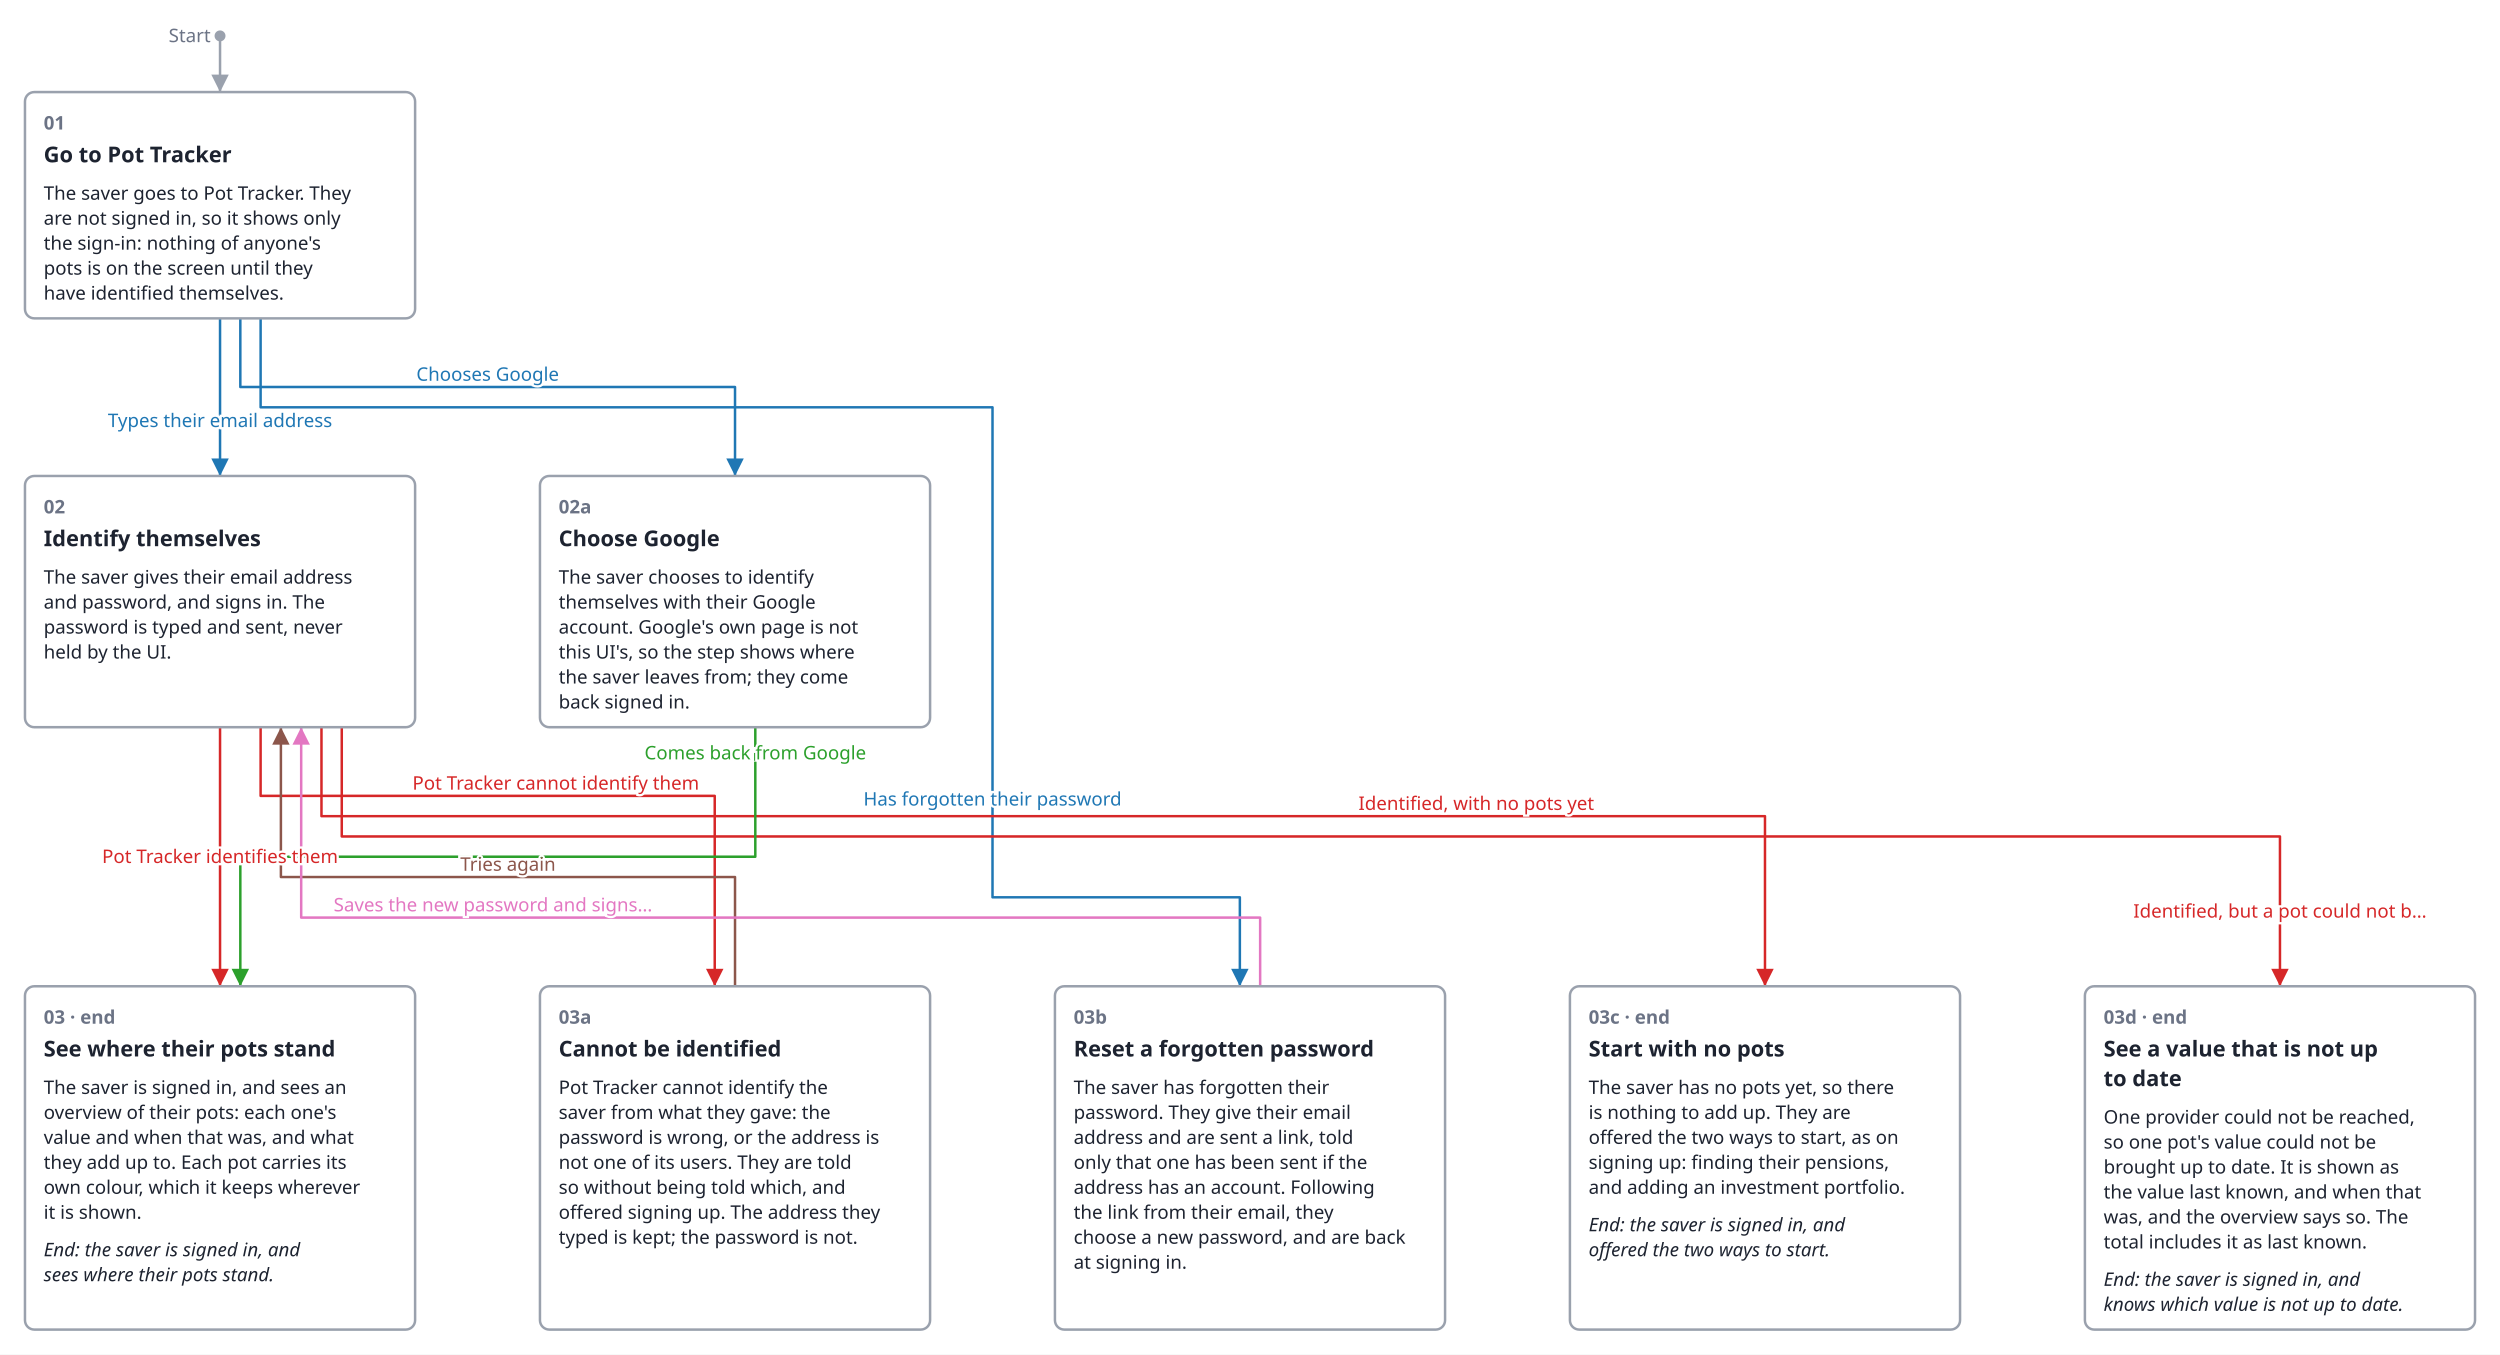
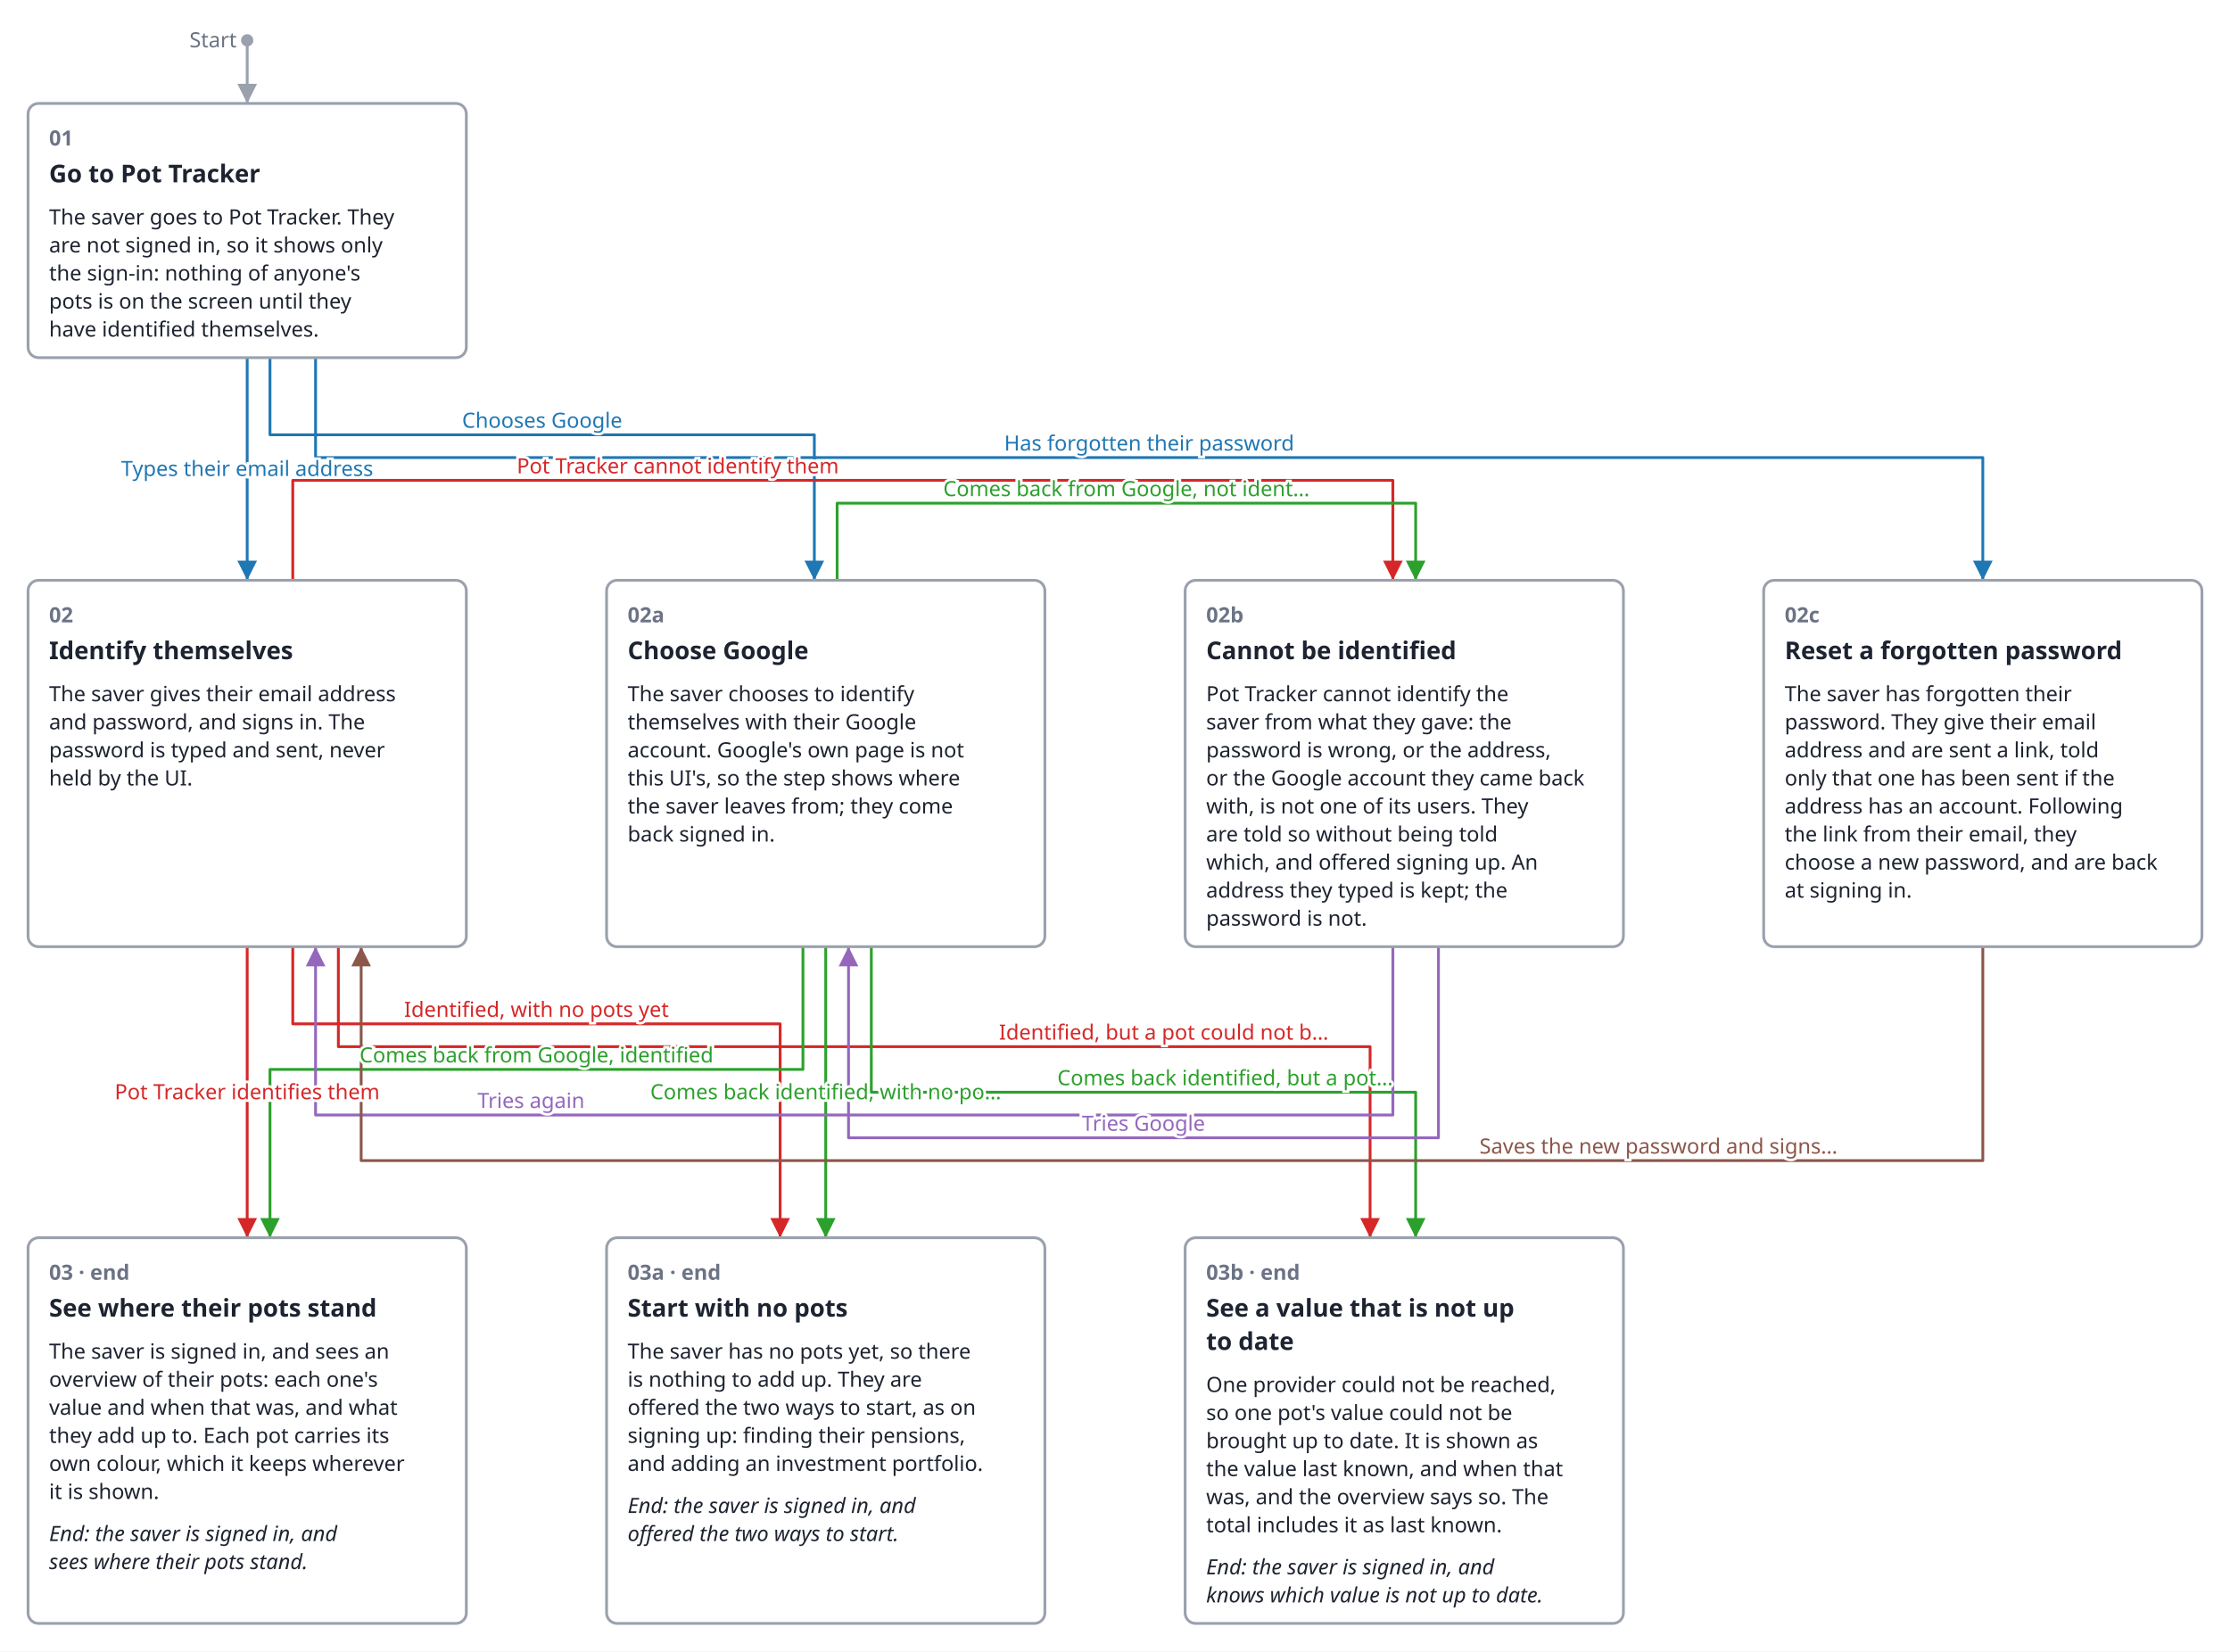
- <svg xmlns="http://www.w3.org/2000/svg" width="1602" height="868" viewBox="0 0 1602 868" font-family="sans-serif">
+ <svg xmlns="http://www.w3.org/2000/svg" width="1272" height="942" viewBox="0 0 1272 942" font-family="sans-serif">
  <defs>
    <marker id="arrow-in" viewBox="0 0 10 10" refX="10" refY="5" markerWidth="7" markerHeight="7" orient="auto-start-reverse">
      <path d="M0,0 L10,5 L0,10 z" fill="#1f8a4c" />
    </marker>
    <marker id="arrow-out" viewBox="0 0 10 10" refX="10" refY="5" markerWidth="7" markerHeight="7" orient="auto-start-reverse">
      <path d="M0,0 L10,5 L0,10 z" fill="#d9480f" />
    </marker>
    <marker id="arrow-line" viewBox="0 0 10 10" refX="10" refY="5" markerWidth="7" markerHeight="7" orient="auto-start-reverse">
      <path d="M0,0 L10,5 L0,10 z" fill="#9aa1ad" />
    </marker>
    <marker id="arrow-p0" viewBox="0 0 10 10" refX="10" refY="5" markerWidth="7" markerHeight="7" orient="auto-start-reverse">
      <path d="M0,0 L10,5 L0,10 z" fill="#1f77b4" />
    </marker>
    <marker id="arrow-p1" viewBox="0 0 10 10" refX="10" refY="5" markerWidth="7" markerHeight="7" orient="auto-start-reverse">
      <path d="M0,0 L10,5 L0,10 z" fill="#d62728" />
    </marker>
    <marker id="arrow-p2" viewBox="0 0 10 10" refX="10" refY="5" markerWidth="7" markerHeight="7" orient="auto-start-reverse">
      <path d="M0,0 L10,5 L0,10 z" fill="#2ca02c" />
    </marker>
    <marker id="arrow-p3" viewBox="0 0 10 10" refX="10" refY="5" markerWidth="7" markerHeight="7" orient="auto-start-reverse">
      <path d="M0,0 L10,5 L0,10 z" fill="#9467bd" />
    </marker>
    <marker id="arrow-p4" viewBox="0 0 10 10" refX="10" refY="5" markerWidth="7" markerHeight="7" orient="auto-start-reverse">
      <path d="M0,0 L10,5 L0,10 z" fill="#8c564b" />
    </marker>
    <marker id="arrow-p5" viewBox="0 0 10 10" refX="10" refY="5" markerWidth="7" markerHeight="7" orient="auto-start-reverse">
      <path d="M0,0 L10,5 L0,10 z" fill="#e377c2" />
    </marker>
    <marker id="arrow-p6" viewBox="0 0 10 10" refX="10" refY="5" markerWidth="7" markerHeight="7" orient="auto-start-reverse">
      <path d="M0,0 L10,5 L0,10 z" fill="#17a2b8" />
    </marker>
    <marker id="arrow-p7" viewBox="0 0 10 10" refX="10" refY="5" markerWidth="7" markerHeight="7" orient="auto-start-reverse">
      <path d="M0,0 L10,5 L0,10 z" fill="#b8860b" />
    </marker>
    <marker id="arrow-p8" viewBox="0 0 10 10" refX="10" refY="5" markerWidth="7" markerHeight="7" orient="auto-start-reverse">
      <path d="M0,0 L10,5 L0,10 z" fill="#ff7f0e" />
    </marker>
    <marker id="arrow-p9" viewBox="0 0 10 10" refX="10" refY="5" markerWidth="7" markerHeight="7" orient="auto-start-reverse">
      <path d="M0,0 L10,5 L0,10 z" fill="#4a5162" />
    </marker>
  </defs>
-   <rect width="1602" height="868" fill="#ffffff" />
+   <rect width="1272" height="942" fill="#ffffff" />
  <g transform="translate(-64,-41)">
-     <path d="M205,245 L205,346" fill="none" stroke="#1f77b4" stroke-width="1.6" stroke-linejoin="round" marker-end="url(#arrow-p0)" />
-     <path d="M218,245 L218,289 L535,289 L535,346" fill="none" stroke="#1f77b4" stroke-width="1.6" stroke-linejoin="round" marker-end="url(#arrow-p0)" />
-     <path d="M231,245 L231,302 L700,302 L700,616 L858.5,616 L858.5,673" fill="none" stroke="#1f77b4" stroke-width="1.6" stroke-linejoin="round" marker-end="url(#arrow-p0)" />
-     <path d="M205,507 L205,673" fill="none" stroke="#d62728" stroke-width="1.6" stroke-linejoin="round" marker-end="url(#arrow-p1)" />
-     <path d="M231,507 L231,551 L522,551 L522,673" fill="none" stroke="#d62728" stroke-width="1.6" stroke-linejoin="round" marker-end="url(#arrow-p1)" />
-     <path d="M270,507 L270,564 L1195,564 L1195,673" fill="none" stroke="#d62728" stroke-width="1.6" stroke-linejoin="round" marker-end="url(#arrow-p1)" />
-     <path d="M283,507 L283,577 L1525,577 L1525,673" fill="none" stroke="#d62728" stroke-width="1.6" stroke-linejoin="round" marker-end="url(#arrow-p1)" />
-     <path d="M548,507 L548,590 L218,590 L218,673" fill="none" stroke="#2ca02c" stroke-width="1.6" stroke-linejoin="round" marker-end="url(#arrow-p2)" />
-     <path d="M535,673 L535,603 L244,603 L244,507" fill="none" stroke="#8c564b" stroke-width="1.6" stroke-linejoin="round" marker-end="url(#arrow-p4)" />
-     <path d="M871.5,673 L871.5,629 L257,629 L257,507" fill="none" stroke="#e377c2" stroke-width="1.6" stroke-linejoin="round" marker-end="url(#arrow-p5)" />
+     <path d="M205,245 L205,372" fill="none" stroke="#1f77b4" stroke-width="1.6" stroke-linejoin="round" marker-end="url(#arrow-p0)" />
+     <path d="M218,245 L218,289 L528.5,289 L528.5,372" fill="none" stroke="#1f77b4" stroke-width="1.6" stroke-linejoin="round" marker-end="url(#arrow-p0)" />
+     <path d="M244,245 L244,302 L1195,302 L1195,372" fill="none" stroke="#1f77b4" stroke-width="1.6" stroke-linejoin="round" marker-end="url(#arrow-p0)" />
+     <path d="M205,581 L205,747" fill="none" stroke="#d62728" stroke-width="1.6" stroke-linejoin="round" marker-end="url(#arrow-p1)" />
+     <path d="M231,372 L231,315 L858.5,315 L858.5,372" fill="none" stroke="#d62728" stroke-width="1.6" stroke-linejoin="round" marker-end="url(#arrow-p1)" />
+     <path d="M231,581 L231,625 L509,625 L509,747" fill="none" stroke="#d62728" stroke-width="1.6" stroke-linejoin="round" marker-end="url(#arrow-p1)" />
+     <path d="M257,581 L257,638 L845.5,638 L845.5,747" fill="none" stroke="#d62728" stroke-width="1.6" stroke-linejoin="round" marker-end="url(#arrow-p1)" />
+     <path d="M522,581 L522,651 L218,651 L218,747" fill="none" stroke="#2ca02c" stroke-width="1.6" stroke-linejoin="round" marker-end="url(#arrow-p2)" />
+     <path d="M541.5,372 L541.5,328 L871.5,328 L871.5,372" fill="none" stroke="#2ca02c" stroke-width="1.6" stroke-linejoin="round" marker-end="url(#arrow-p2)" />
+     <path d="M535,581 L535,747" fill="none" stroke="#2ca02c" stroke-width="1.6" stroke-linejoin="round" marker-end="url(#arrow-p2)" />
+     <path d="M561,581 L561,664 L871.5,664 L871.5,747" fill="none" stroke="#2ca02c" stroke-width="1.6" stroke-linejoin="round" marker-end="url(#arrow-p2)" />
+     <path d="M858.5,581 L858.5,677 L244,677 L244,581" fill="none" stroke="#9467bd" stroke-width="1.6" stroke-linejoin="round" marker-end="url(#arrow-p3)" />
+     <path d="M884.5,581 L884.5,690 L548,690 L548,581" fill="none" stroke="#9467bd" stroke-width="1.6" stroke-linejoin="round" marker-end="url(#arrow-p3)" />
+     <path d="M1195,581 L1195,703 L270,703 L270,581" fill="none" stroke="#8c564b" stroke-width="1.6" stroke-linejoin="round" marker-end="url(#arrow-p4)" />
    <circle cx="205" cy="64" r="3.5" fill="#9aa1ad" />
    <path d="M205,64 L205,100" fill="none" stroke="#9aa1ad" stroke-width="1.6" marker-end="url(#arrow-line)" />
    <rect x="80" y="100" width="250" height="145" rx="6" fill="#ffffff" stroke="#9aa1ad" stroke-width="1.6" />
    <text x="92" y="124" font-size="12" font-weight="bold" fill="#6b7385">01</text>
    <text x="92" y="145" font-size="14" font-weight="bold" fill="#1d2330">Go to Pot Tracker</text>
    <text x="92" y="169" font-size="12" fill="#1d2330">The saver goes to Pot Tracker. They</text>
    <text x="92" y="185" font-size="12" fill="#1d2330">are not signed in, so it shows only</text>
    <text x="92" y="201" font-size="12" fill="#1d2330">the sign-in: nothing of anyone's</text>
    <text x="92" y="217" font-size="12" fill="#1d2330">pots is on the screen until they</text>
    <text x="92" y="233" font-size="12" fill="#1d2330">have identified themselves.</text>
-     <rect x="80" y="346" width="250" height="161" rx="6" fill="#ffffff" stroke="#9aa1ad" stroke-width="1.6" />
-     <text x="92" y="370" font-size="12" font-weight="bold" fill="#6b7385">02</text>
-     <text x="92" y="391" font-size="14" font-weight="bold" fill="#1d2330">Identify themselves</text>
-     <text x="92" y="415" font-size="12" fill="#1d2330">The saver gives their email address</text>
-     <text x="92" y="431" font-size="12" fill="#1d2330">and password, and signs in. The</text>
-     <text x="92" y="447" font-size="12" fill="#1d2330">password is typed and sent, never</text>
-     <text x="92" y="463" font-size="12" fill="#1d2330">held by the UI.</text>
-     <rect x="410" y="346" width="250" height="161" rx="6" fill="#ffffff" stroke="#9aa1ad" stroke-width="1.6" />
-     <text x="422" y="370" font-size="12" font-weight="bold" fill="#6b7385">02a</text>
-     <text x="422" y="391" font-size="14" font-weight="bold" fill="#1d2330">Choose Google</text>
-     <text x="422" y="415" font-size="12" fill="#1d2330">The saver chooses to identify</text>
-     <text x="422" y="431" font-size="12" fill="#1d2330">themselves with their Google</text>
-     <text x="422" y="447" font-size="12" fill="#1d2330">account. Google's own page is not</text>
-     <text x="422" y="463" font-size="12" fill="#1d2330">this UI's, so the step shows where</text>
-     <text x="422" y="479" font-size="12" fill="#1d2330">the saver leaves from; they come</text>
-     <text x="422" y="495" font-size="12" fill="#1d2330">back signed in.</text>
-     <rect x="80" y="673" width="250" height="220" rx="6" fill="#ffffff" stroke="#9aa1ad" stroke-width="1.6" />
-     <text x="92" y="697" font-size="12" font-weight="bold" fill="#6b7385">03 · end</text>
-     <text x="92" y="718" font-size="14" font-weight="bold" fill="#1d2330">See where their pots stand</text>
-     <text x="92" y="742" font-size="12" fill="#1d2330">The saver is signed in, and sees an</text>
-     <text x="92" y="758" font-size="12" fill="#1d2330">overview of their pots: each one's</text>
-     <text x="92" y="774" font-size="12" fill="#1d2330">value and when that was, and what</text>
-     <text x="92" y="790" font-size="12" fill="#1d2330">they add up to. Each pot carries its</text>
-     <text x="92" y="806" font-size="12" fill="#1d2330">own colour, which it keeps wherever</text>
-     <text x="92" y="822" font-size="12" fill="#1d2330">it is shown.</text>
-     <text x="92" y="846" font-size="12" font-style="italic" fill="#1d2330">End: the saver is signed in, and</text>
-     <text x="92" y="862" font-size="12" font-style="italic" fill="#1d2330">sees where their pots stand.</text>
-     <rect x="410" y="673" width="250" height="220" rx="6" fill="#ffffff" stroke="#9aa1ad" stroke-width="1.6" />
-     <text x="422" y="697" font-size="12" font-weight="bold" fill="#6b7385">03a</text>
-     <text x="422" y="718" font-size="14" font-weight="bold" fill="#1d2330">Cannot be identified</text>
-     <text x="422" y="742" font-size="12" fill="#1d2330">Pot Tracker cannot identify the</text>
-     <text x="422" y="758" font-size="12" fill="#1d2330">saver from what they gave: the</text>
-     <text x="422" y="774" font-size="12" fill="#1d2330">password is wrong, or the address is</text>
-     <text x="422" y="790" font-size="12" fill="#1d2330">not one of its users. They are told</text>
-     <text x="422" y="806" font-size="12" fill="#1d2330">so without being told which, and</text>
-     <text x="422" y="822" font-size="12" fill="#1d2330">offered signing up. The address they</text>
-     <text x="422" y="838" font-size="12" fill="#1d2330">typed is kept; the password is not.</text>
-     <rect x="740" y="673" width="250" height="220" rx="6" fill="#ffffff" stroke="#9aa1ad" stroke-width="1.6" />
-     <text x="752" y="697" font-size="12" font-weight="bold" fill="#6b7385">03b</text>
-     <text x="752" y="718" font-size="14" font-weight="bold" fill="#1d2330">Reset a forgotten password</text>
-     <text x="752" y="742" font-size="12" fill="#1d2330">The saver has forgotten their</text>
-     <text x="752" y="758" font-size="12" fill="#1d2330">password. They give their email</text>
-     <text x="752" y="774" font-size="12" fill="#1d2330">address and are sent a link, told</text>
-     <text x="752" y="790" font-size="12" fill="#1d2330">only that one has been sent if the</text>
-     <text x="752" y="806" font-size="12" fill="#1d2330">address has an account. Following</text>
-     <text x="752" y="822" font-size="12" fill="#1d2330">the link from their email, they</text>
-     <text x="752" y="838" font-size="12" fill="#1d2330">choose a new password, and are back</text>
-     <text x="752" y="854" font-size="12" fill="#1d2330">at signing in.</text>
-     <rect x="1070" y="673" width="250" height="220" rx="6" fill="#ffffff" stroke="#9aa1ad" stroke-width="1.6" />
-     <text x="1082" y="697" font-size="12" font-weight="bold" fill="#6b7385">03c · end</text>
-     <text x="1082" y="718" font-size="14" font-weight="bold" fill="#1d2330">Start with no pots</text>
-     <text x="1082" y="742" font-size="12" fill="#1d2330">The saver has no pots yet, so there</text>
-     <text x="1082" y="758" font-size="12" fill="#1d2330">is nothing to add up. They are</text>
-     <text x="1082" y="774" font-size="12" fill="#1d2330">offered the two ways to start, as on</text>
-     <text x="1082" y="790" font-size="12" fill="#1d2330">signing up: finding their pensions,</text>
-     <text x="1082" y="806" font-size="12" fill="#1d2330">and adding an investment portfolio.</text>
-     <text x="1082" y="830" font-size="12" font-style="italic" fill="#1d2330">End: the saver is signed in, and</text>
-     <text x="1082" y="846" font-size="12" font-style="italic" fill="#1d2330">offered the two ways to start.</text>
-     <rect x="1400" y="673" width="250" height="220" rx="6" fill="#ffffff" stroke="#9aa1ad" stroke-width="1.6" />
-     <text x="1412" y="697" font-size="12" font-weight="bold" fill="#6b7385">03d · end</text>
-     <text x="1412" y="718" font-size="14" font-weight="bold" fill="#1d2330">See a value that is not up</text>
-     <text x="1412" y="737" font-size="14" font-weight="bold" fill="#1d2330">to date</text>
-     <text x="1412" y="761" font-size="12" fill="#1d2330">One provider could not be reached,</text>
-     <text x="1412" y="777" font-size="12" fill="#1d2330">so one pot's value could not be</text>
-     <text x="1412" y="793" font-size="12" fill="#1d2330">brought up to date. It is shown as</text>
-     <text x="1412" y="809" font-size="12" fill="#1d2330">the value last known, and when that</text>
-     <text x="1412" y="825" font-size="12" fill="#1d2330">was, and the overview says so. The</text>
-     <text x="1412" y="841" font-size="12" fill="#1d2330">total includes it as last known.</text>
-     <text x="1412" y="865" font-size="12" font-style="italic" fill="#1d2330">End: the saver is signed in, and</text>
-     <text x="1412" y="881" font-size="12" font-style="italic" fill="#1d2330">knows which value is not up to date.</text>
-     <text x="205" y="314.65" font-size="12" text-anchor="middle" fill="#1f77b4" stroke="#ffffff" stroke-width="3" paint-order="stroke">Types their email address</text>
-     <text x="376.5" y="285" font-size="12" text-anchor="middle" fill="#1f77b4" stroke="#ffffff" stroke-width="3" paint-order="stroke">Chooses Google</text>
-     <text x="700" y="557.2" font-size="12" text-anchor="middle" fill="#1f77b4" stroke="#ffffff" stroke-width="3" paint-order="stroke">Has forgotten their password</text>
-     <text x="205" y="594" font-size="12" text-anchor="middle" fill="#d62728" stroke="#ffffff" stroke-width="3" paint-order="stroke">Pot Tracker identifies them</text>
-     <text x="420.15" y="547" font-size="12" text-anchor="middle" fill="#d62728" stroke="#ffffff" stroke-width="3" paint-order="stroke">Pot Tracker cannot identify them</text>
-     <text x="1010" y="560" font-size="12" text-anchor="middle" fill="#d62728" stroke="#ffffff" stroke-width="3" paint-order="stroke">Identified, with no pots yet</text>
-     <text x="1525" y="629" font-size="12" text-anchor="middle" fill="#d62728" stroke="#ffffff" stroke-width="3" paint-order="stroke">Identified, but a pot could not b…</text>
-     <text x="548" y="527.6" font-size="12" text-anchor="middle" fill="#2ca02c" stroke="#ffffff" stroke-width="3" paint-order="stroke">Comes back from Google</text>
-     <text x="389.5" y="599" font-size="12" text-anchor="middle" fill="#8c564b" stroke="#ffffff" stroke-width="3" paint-order="stroke">Tries again</text>
-     <text x="379.9" y="625" font-size="12" text-anchor="middle" fill="#e377c2" stroke="#ffffff" stroke-width="3" paint-order="stroke">Saves the new password and signs…</text>
+     <rect x="80" y="372" width="250" height="209" rx="6" fill="#ffffff" stroke="#9aa1ad" stroke-width="1.6" />
+     <text x="92" y="396" font-size="12" font-weight="bold" fill="#6b7385">02</text>
+     <text x="92" y="417" font-size="14" font-weight="bold" fill="#1d2330">Identify themselves</text>
+     <text x="92" y="441" font-size="12" fill="#1d2330">The saver gives their email address</text>
+     <text x="92" y="457" font-size="12" fill="#1d2330">and password, and signs in. The</text>
+     <text x="92" y="473" font-size="12" fill="#1d2330">password is typed and sent, never</text>
+     <text x="92" y="489" font-size="12" fill="#1d2330">held by the UI.</text>
+     <rect x="410" y="372" width="250" height="209" rx="6" fill="#ffffff" stroke="#9aa1ad" stroke-width="1.6" />
+     <text x="422" y="396" font-size="12" font-weight="bold" fill="#6b7385">02a</text>
+     <text x="422" y="417" font-size="14" font-weight="bold" fill="#1d2330">Choose Google</text>
+     <text x="422" y="441" font-size="12" fill="#1d2330">The saver chooses to identify</text>
+     <text x="422" y="457" font-size="12" fill="#1d2330">themselves with their Google</text>
+     <text x="422" y="473" font-size="12" fill="#1d2330">account. Google's own page is not</text>
+     <text x="422" y="489" font-size="12" fill="#1d2330">this UI's, so the step shows where</text>
+     <text x="422" y="505" font-size="12" fill="#1d2330">the saver leaves from; they come</text>
+     <text x="422" y="521" font-size="12" fill="#1d2330">back signed in.</text>
+     <rect x="740" y="372" width="250" height="209" rx="6" fill="#ffffff" stroke="#9aa1ad" stroke-width="1.6" />
+     <text x="752" y="396" font-size="12" font-weight="bold" fill="#6b7385">02b</text>
+     <text x="752" y="417" font-size="14" font-weight="bold" fill="#1d2330">Cannot be identified</text>
+     <text x="752" y="441" font-size="12" fill="#1d2330">Pot Tracker cannot identify the</text>
+     <text x="752" y="457" font-size="12" fill="#1d2330">saver from what they gave: the</text>
+     <text x="752" y="473" font-size="12" fill="#1d2330">password is wrong, or the address,</text>
+     <text x="752" y="489" font-size="12" fill="#1d2330">or the Google account they came back</text>
+     <text x="752" y="505" font-size="12" fill="#1d2330">with, is not one of its users. They</text>
+     <text x="752" y="521" font-size="12" fill="#1d2330">are told so without being told</text>
+     <text x="752" y="537" font-size="12" fill="#1d2330">which, and offered signing up. An</text>
+     <text x="752" y="553" font-size="12" fill="#1d2330">address they typed is kept; the</text>
+     <text x="752" y="569" font-size="12" fill="#1d2330">password is not.</text>
+     <rect x="1070" y="372" width="250" height="209" rx="6" fill="#ffffff" stroke="#9aa1ad" stroke-width="1.6" />
+     <text x="1082" y="396" font-size="12" font-weight="bold" fill="#6b7385">02c</text>
+     <text x="1082" y="417" font-size="14" font-weight="bold" fill="#1d2330">Reset a forgotten password</text>
+     <text x="1082" y="441" font-size="12" fill="#1d2330">The saver has forgotten their</text>
+     <text x="1082" y="457" font-size="12" fill="#1d2330">password. They give their email</text>
+     <text x="1082" y="473" font-size="12" fill="#1d2330">address and are sent a link, told</text>
+     <text x="1082" y="489" font-size="12" fill="#1d2330">only that one has been sent if the</text>
+     <text x="1082" y="505" font-size="12" fill="#1d2330">address has an account. Following</text>
+     <text x="1082" y="521" font-size="12" fill="#1d2330">the link from their email, they</text>
+     <text x="1082" y="537" font-size="12" fill="#1d2330">choose a new password, and are back</text>
+     <text x="1082" y="553" font-size="12" fill="#1d2330">at signing in.</text>
+     <rect x="80" y="747" width="250" height="220" rx="6" fill="#ffffff" stroke="#9aa1ad" stroke-width="1.6" />
+     <text x="92" y="771" font-size="12" font-weight="bold" fill="#6b7385">03 · end</text>
+     <text x="92" y="792" font-size="14" font-weight="bold" fill="#1d2330">See where their pots stand</text>
+     <text x="92" y="816" font-size="12" fill="#1d2330">The saver is signed in, and sees an</text>
+     <text x="92" y="832" font-size="12" fill="#1d2330">overview of their pots: each one's</text>
+     <text x="92" y="848" font-size="12" fill="#1d2330">value and when that was, and what</text>
+     <text x="92" y="864" font-size="12" fill="#1d2330">they add up to. Each pot carries its</text>
+     <text x="92" y="880" font-size="12" fill="#1d2330">own colour, which it keeps wherever</text>
+     <text x="92" y="896" font-size="12" fill="#1d2330">it is shown.</text>
+     <text x="92" y="920" font-size="12" font-style="italic" fill="#1d2330">End: the saver is signed in, and</text>
+     <text x="92" y="936" font-size="12" font-style="italic" fill="#1d2330">sees where their pots stand.</text>
+     <rect x="410" y="747" width="250" height="220" rx="6" fill="#ffffff" stroke="#9aa1ad" stroke-width="1.6" />
+     <text x="422" y="771" font-size="12" font-weight="bold" fill="#6b7385">03a · end</text>
+     <text x="422" y="792" font-size="14" font-weight="bold" fill="#1d2330">Start with no pots</text>
+     <text x="422" y="816" font-size="12" fill="#1d2330">The saver has no pots yet, so there</text>
+     <text x="422" y="832" font-size="12" fill="#1d2330">is nothing to add up. They are</text>
+     <text x="422" y="848" font-size="12" fill="#1d2330">offered the two ways to start, as on</text>
+     <text x="422" y="864" font-size="12" fill="#1d2330">signing up: finding their pensions,</text>
+     <text x="422" y="880" font-size="12" fill="#1d2330">and adding an investment portfolio.</text>
+     <text x="422" y="904" font-size="12" font-style="italic" fill="#1d2330">End: the saver is signed in, and</text>
+     <text x="422" y="920" font-size="12" font-style="italic" fill="#1d2330">offered the two ways to start.</text>
+     <rect x="740" y="747" width="250" height="220" rx="6" fill="#ffffff" stroke="#9aa1ad" stroke-width="1.6" />
+     <text x="752" y="771" font-size="12" font-weight="bold" fill="#6b7385">03b · end</text>
+     <text x="752" y="792" font-size="14" font-weight="bold" fill="#1d2330">See a value that is not up</text>
+     <text x="752" y="811" font-size="14" font-weight="bold" fill="#1d2330">to date</text>
+     <text x="752" y="835" font-size="12" fill="#1d2330">One provider could not be reached,</text>
+     <text x="752" y="851" font-size="12" fill="#1d2330">so one pot's value could not be</text>
+     <text x="752" y="867" font-size="12" fill="#1d2330">brought up to date. It is shown as</text>
+     <text x="752" y="883" font-size="12" fill="#1d2330">the value last known, and when that</text>
+     <text x="752" y="899" font-size="12" fill="#1d2330">was, and the overview says so. The</text>
+     <text x="752" y="915" font-size="12" fill="#1d2330">total includes it as last known.</text>
+     <text x="752" y="939" font-size="12" font-style="italic" fill="#1d2330">End: the saver is signed in, and</text>
+     <text x="752" y="955" font-size="12" font-style="italic" fill="#1d2330">knows which value is not up to date.</text>
+     <text x="205" y="312.5" font-size="12" text-anchor="middle" fill="#1f77b4" stroke="#ffffff" stroke-width="3" paint-order="stroke">Types their email address</text>
+     <text x="373.25" y="285" font-size="12" text-anchor="middle" fill="#1f77b4" stroke="#ffffff" stroke-width="3" paint-order="stroke">Chooses Google</text>
+     <text x="719.5" y="298" font-size="12" text-anchor="middle" fill="#1f77b4" stroke="#ffffff" stroke-width="3" paint-order="stroke">Has forgotten their password</text>
+     <text x="205" y="668" font-size="12" text-anchor="middle" fill="#d62728" stroke="#ffffff" stroke-width="3" paint-order="stroke">Pot Tracker identifies them</text>
+     <text x="450.625" y="311" font-size="12" text-anchor="middle" fill="#d62728" stroke="#ffffff" stroke-width="3" paint-order="stroke">Pot Tracker cannot identify them</text>
+     <text x="370" y="621" font-size="12" text-anchor="middle" fill="#d62728" stroke="#ffffff" stroke-width="3" paint-order="stroke">Identified, with no pots yet</text>
+     <text x="727.8" y="634" font-size="12" text-anchor="middle" fill="#d62728" stroke="#ffffff" stroke-width="3" paint-order="stroke">Identified, but a pot could not b…</text>
+     <text x="370" y="647" font-size="12" text-anchor="middle" fill="#2ca02c" stroke="#ffffff" stroke-width="3" paint-order="stroke">Comes back from Google, identified</text>
+     <text x="706.5" y="324" font-size="12" text-anchor="middle" fill="#2ca02c" stroke="#ffffff" stroke-width="3" paint-order="stroke">Comes back from Google, not ident…</text>
+     <text x="535" y="668" font-size="12" text-anchor="middle" fill="#2ca02c" stroke="#ffffff" stroke-width="3" paint-order="stroke">Comes back identified, with no po…</text>
+     <text x="762.825" y="660" font-size="12" text-anchor="middle" fill="#2ca02c" stroke="#ffffff" stroke-width="3" paint-order="stroke">Comes back identified, but a pot…</text>
+     <text x="366.9" y="673" font-size="12" text-anchor="middle" fill="#9467bd" stroke="#ffffff" stroke-width="3" paint-order="stroke">Tries again</text>
+     <text x="716.25" y="686" font-size="12" text-anchor="middle" fill="#9467bd" stroke="#ffffff" stroke-width="3" paint-order="stroke">Tries Google</text>
+     <text x="1010" y="699" font-size="12" text-anchor="middle" fill="#8c564b" stroke="#ffffff" stroke-width="3" paint-order="stroke">Saves the new password and signs…</text>
    <text x="199" y="68" font-size="12" text-anchor="end" fill="#6b7385" stroke="#ffffff" stroke-width="3" paint-order="stroke">Start</text>
  </g>
</svg>
